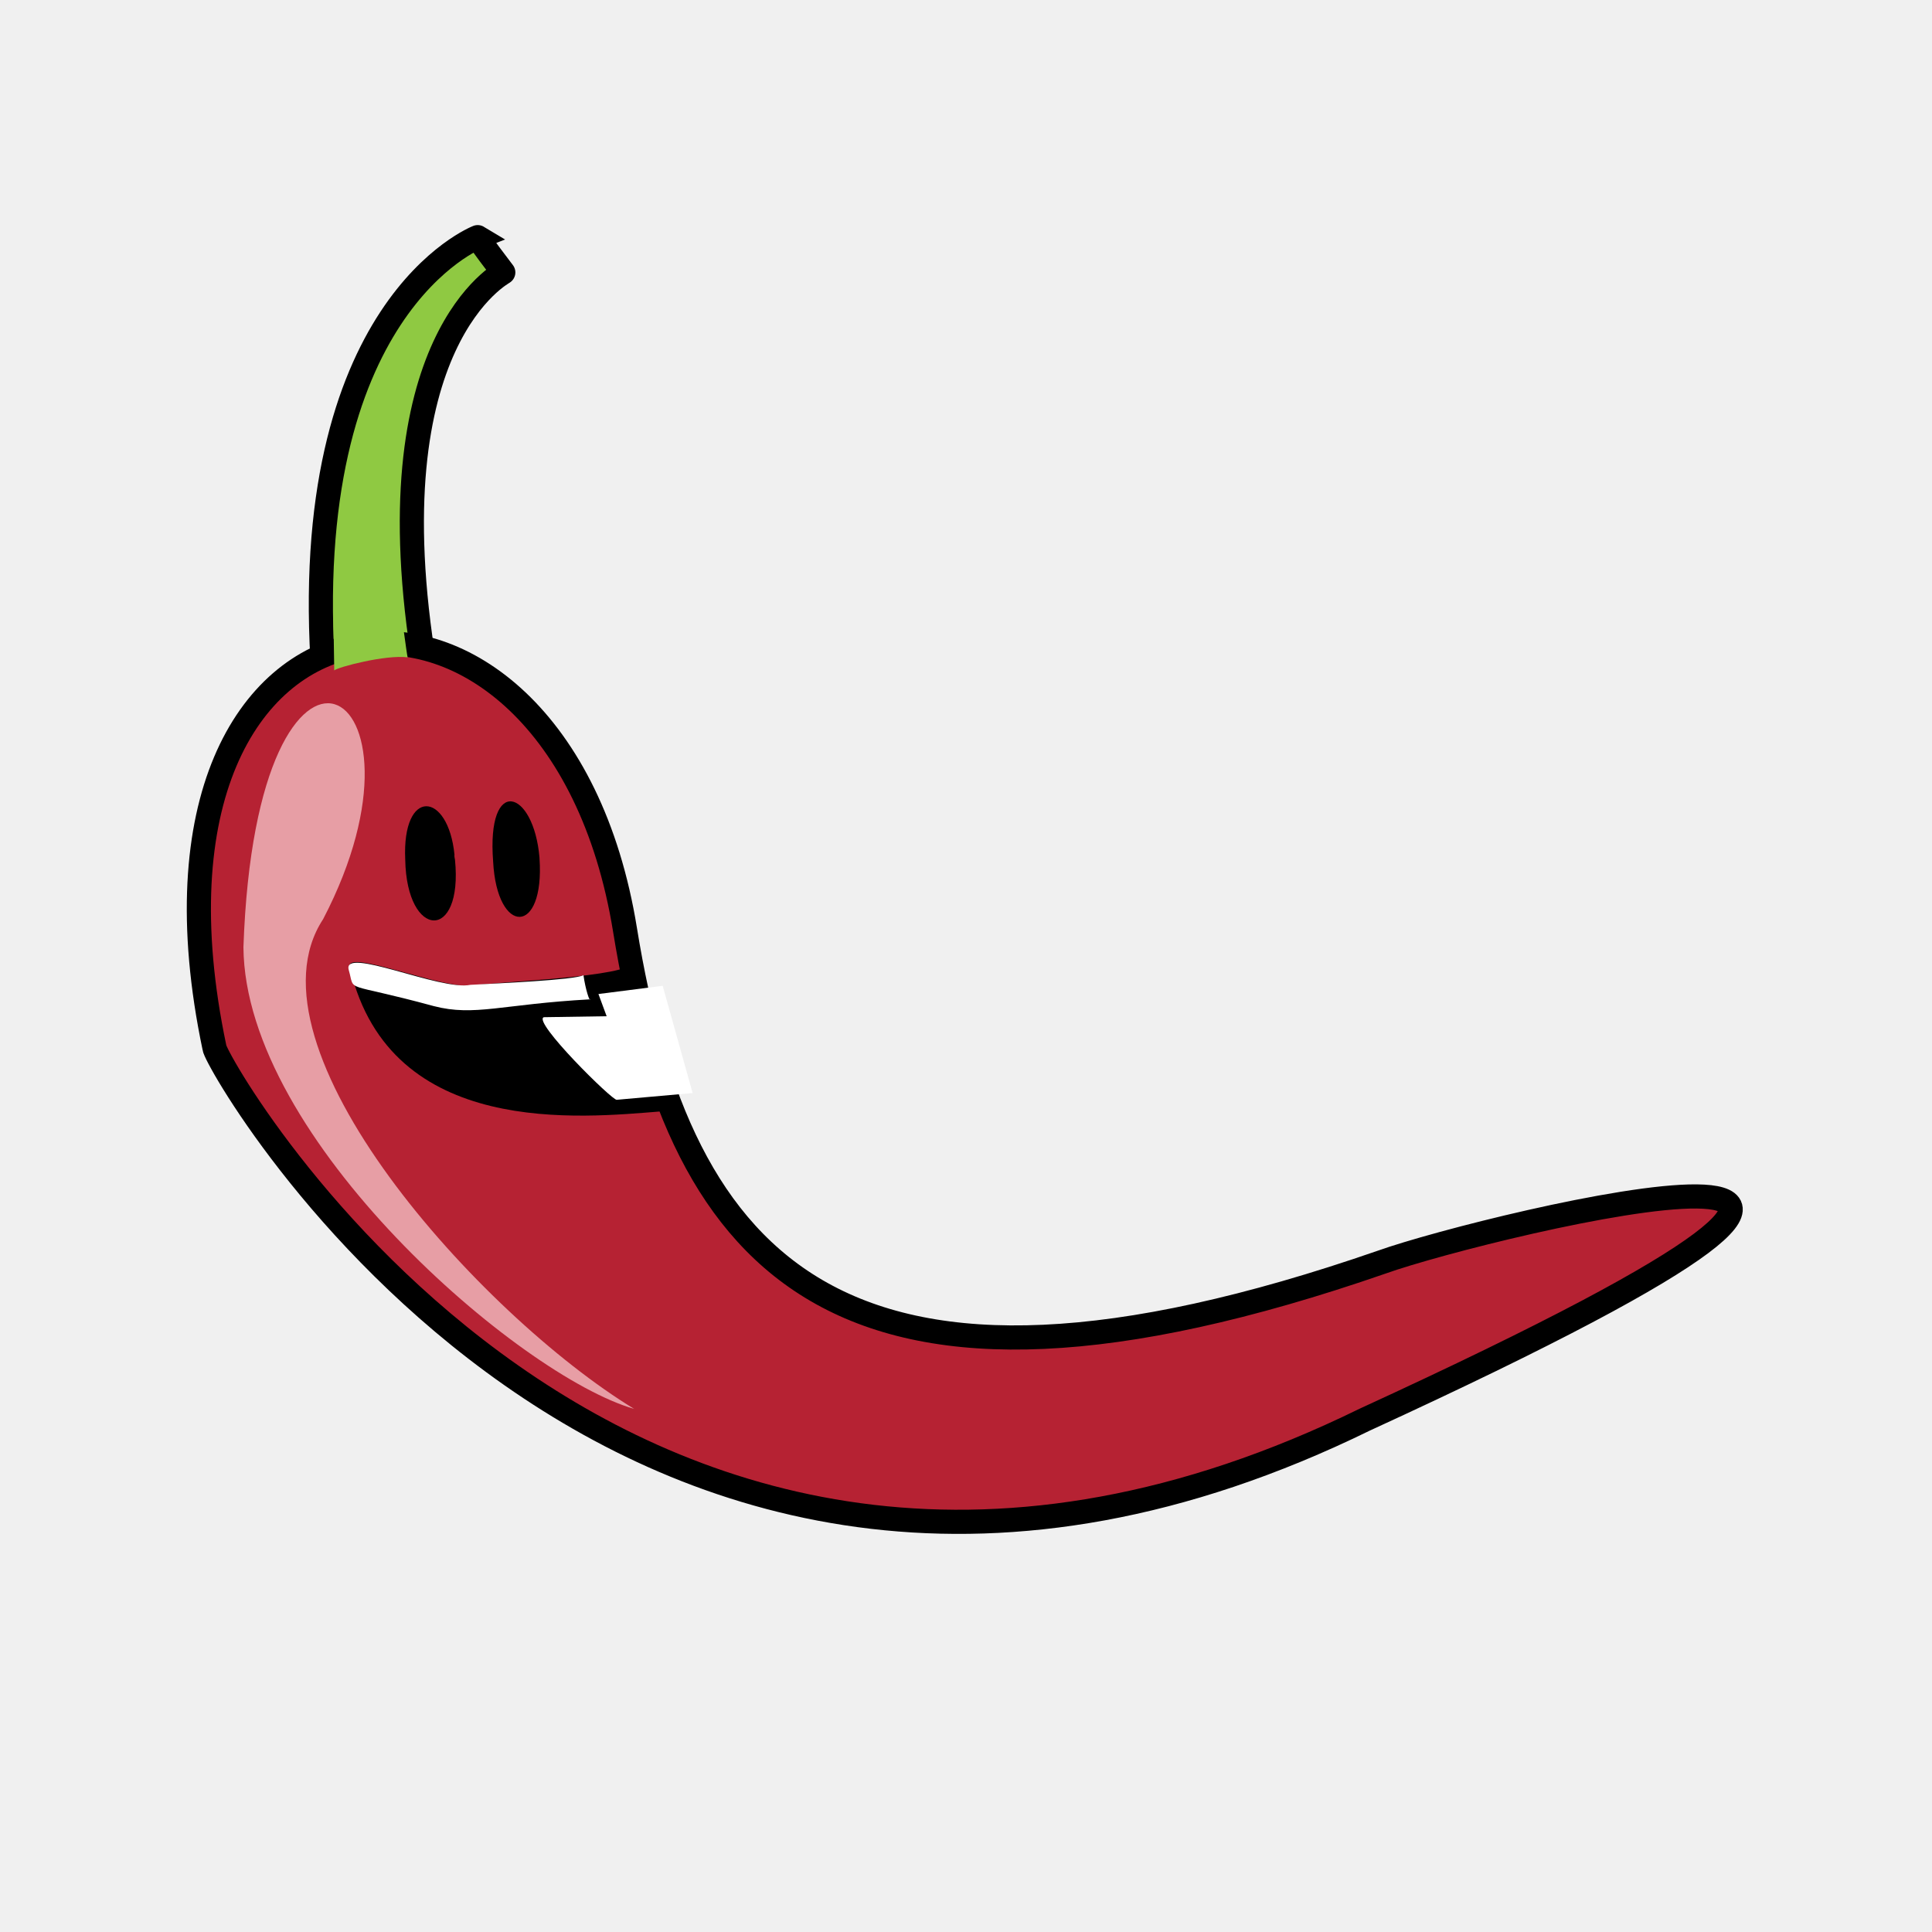
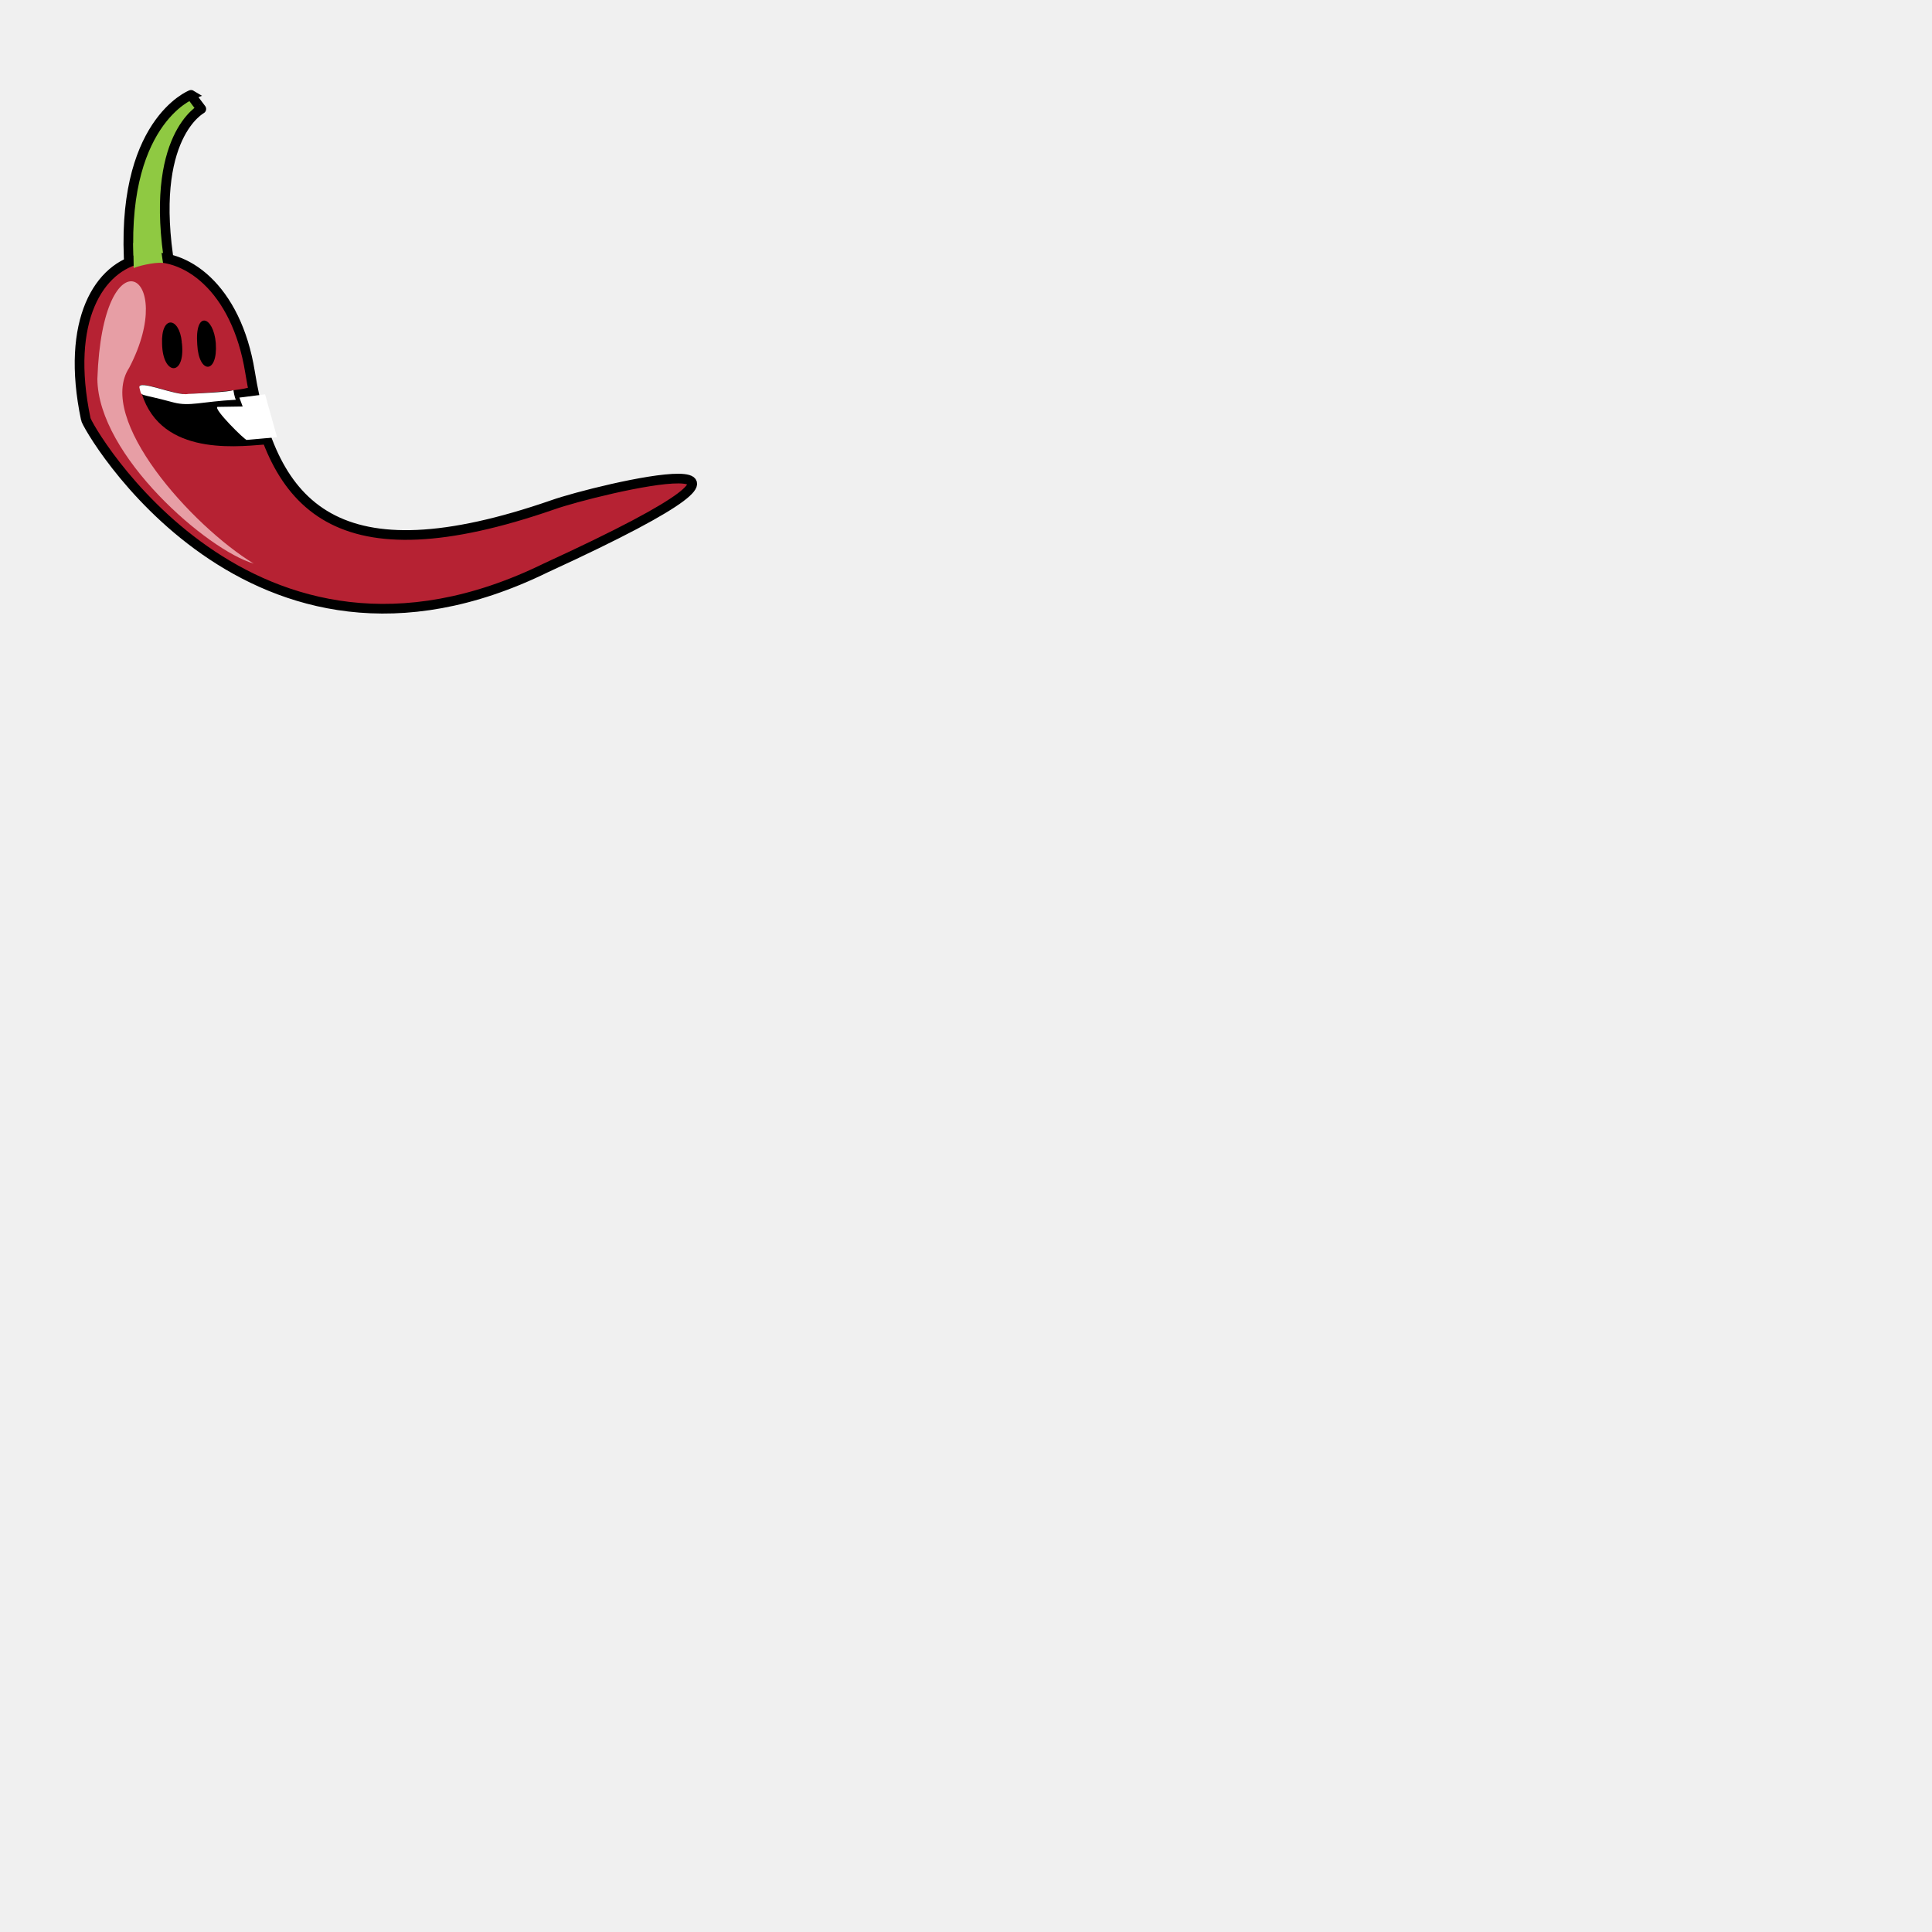
- <svg xmlns="http://www.w3.org/2000/svg" version="1.1" width="40px" height="40px">
+ <svg xmlns="http://www.w3.org/2000/svg" viewBox="0 0 100 100">
+   <image width="512" height="512" transform="translate(9.5 9.5) scale(0.16)" />
  <path id="green" fill="#8FC942" stroke="black" stroke-width="0.5" d="M 6.70,14.02            C 6.14,6.36 9.89,4.91 9.89,4.91              9.84,4.88 10.42,5.64 10.42,5.64              10.46,5.63 7.66,7.02 8.80,13.84              8.45,13.73 6.94,13.63 6.70,14.02 Z" />
  <path id="red" fill="#B62233" stroke="black" stroke-width="0.5" d="M 4.44,21.69            C 2.29,11.46 11.53,10.55 12.94,19.25              14.08,26.29 17.44,30.00 28.61,26.13              30.82,25.34 43.90,22.21 28.26,29.39              12.91,36.91 4.44,22.01 4.44,21.69 Z" />
  <path id="greenshade" fill="#8FC942" d="M 6.90,12.58            C 6.90,12.58 6.92,13.88 6.92,13.88              7.00,13.81 7.99,13.55 8.44,13.61              8.43,13.61 8.27,12.40 8.27,12.40              8.27,12.40 6.90,12.58 6.90,12.58 Z" />
  <path id="shade" fill="#E79EA5" d="M 13.13,29.17            C 10.76,28.49 5.07,23.59 5.04,19.61              5.31,11.88 9.25,14.12 6.69,19.03              4.95,21.68 9.93,27.22 13.13,29.17 Z            M 44.70,13.74" />
  <path id="eye 1" fill="black" d="M 9.41,17.70            C 9.28,16.38 8.32,16.30 8.39,17.80              8.42,19.45 9.59,19.50 9.42,17.80              9.42,17.80 9.40,17.71 9.41,17.70 Z" />
  <path id="eye 2" fill="black" d="M 11.17,17.76            C 11.05,16.34 10.07,16.04 10.21,17.84              10.29,19.37 11.28,19.38 11.17,17.77              11.17,17.77 11.17,17.76 11.17,17.76 Z" />
  <path id="mouth" fill="black" d="M 7.25,20.06            C 8.09,23.57 12.04,23.14 13.69,23.01              13.68,23.07 13.03,20.16 13.07,19.93              13.09,20.22 10.29,20.33 9.81,20.40              9.20,20.52 7.03,19.57 7.25,20.06 Z" />
  <path id="teeth" fill="white" d="M 7.22,20.08            C 7.36,20.57 7.07,20.31 8.98,20.83              9.83,21.05 10.39,20.79 12.22,20.69              12.21,20.75 12.12,20.48 12.08,20.19              11.90,20.29 10.28,20.36 9.74,20.39              9.12,20.52 7.08,19.58 7.22,20.08 Z" />
  <path id="mouthshade" fill="white" d="M 11.26,21.06            C 11.26,21.06 12.56,21.04 12.56,21.04              12.56,21.04 12.39,20.58 12.39,20.58              12.39,20.58 13.72,20.41 13.72,20.41              13.72,20.41 14.34,22.63 14.34,22.63              14.34,22.63 12.77,22.77 12.77,22.77              12.69,22.80 11.01,21.14 11.26,21.06 Z            M 11.26,21.06" />
</svg>
